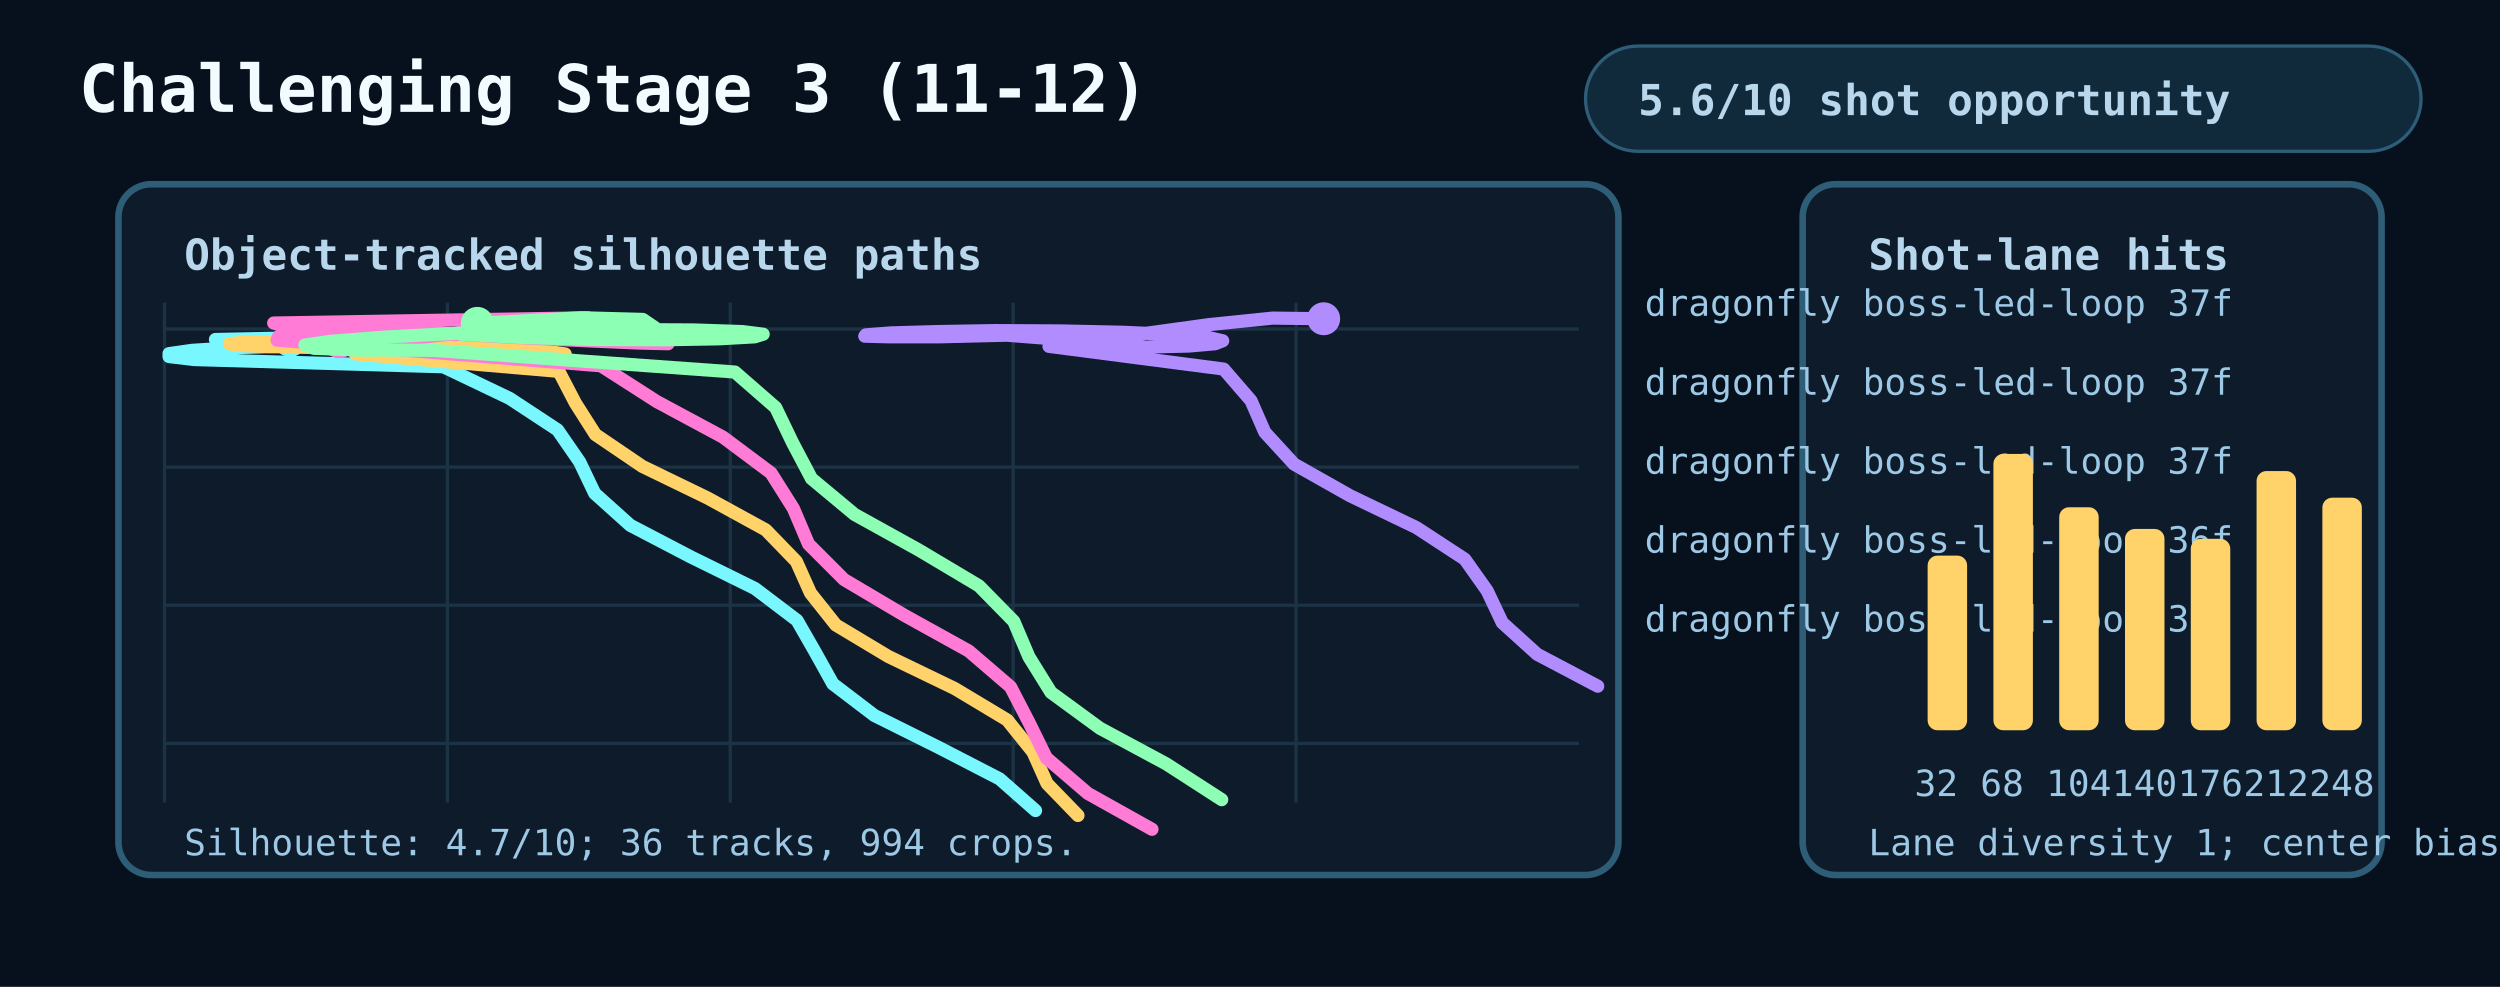
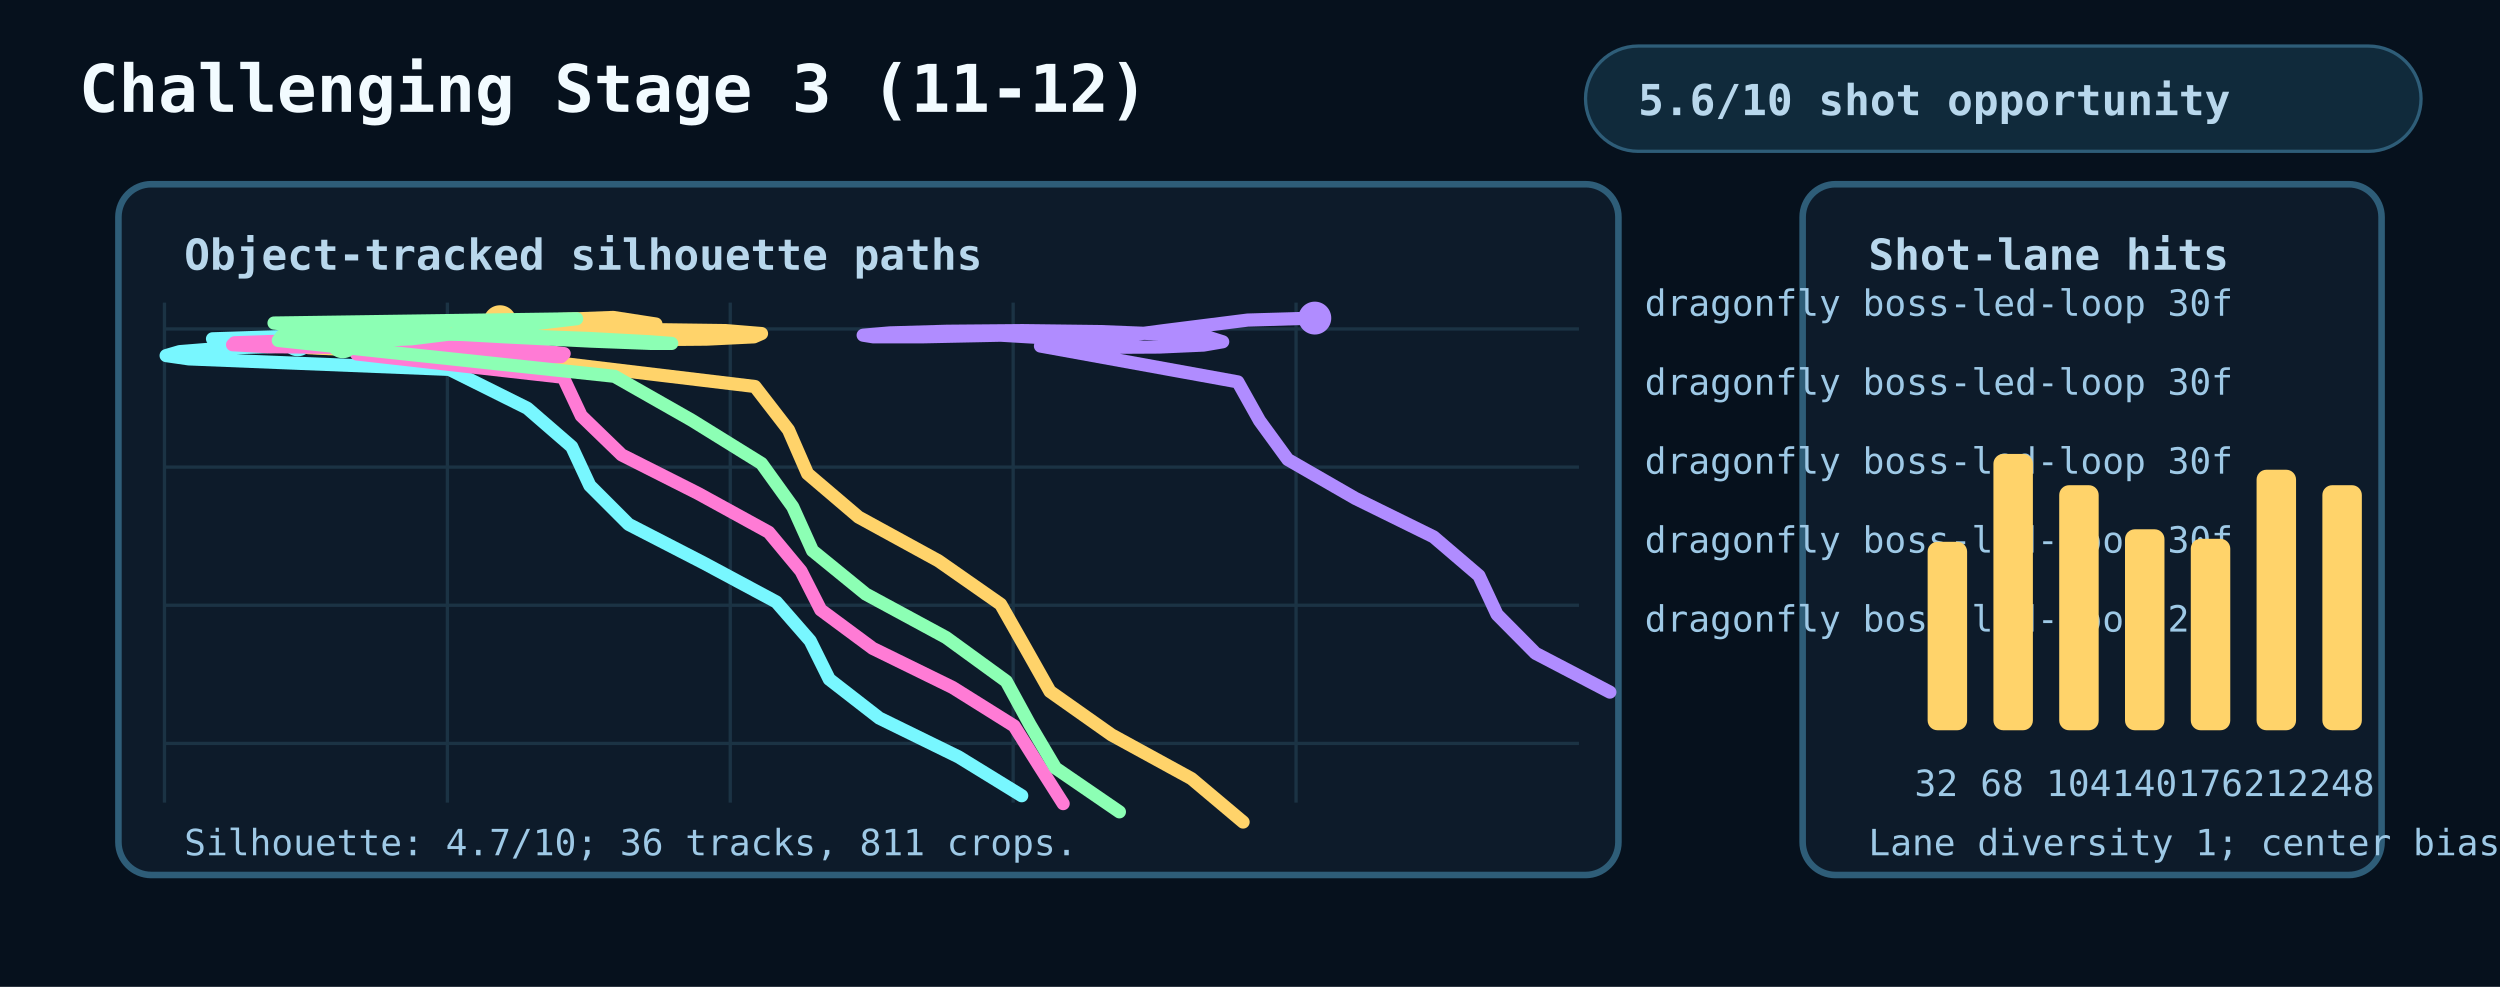
<svg xmlns="http://www.w3.org/2000/svg" width="760" height="300" viewBox="0 0 760 300" role="img" aria-labelledby="title desc">
  <style>
    .bg{fill:#06111d}.panel{fill:#0d1b2a;stroke:#2e5d78;stroke-width:2}.grid{stroke:#1b3344;stroke-width:1}.text{fill:#f2fbff;font:700 20px ui-monospace,Menlo,monospace}.small{fill:#b8d7ec;font:700 13px ui-monospace,Menlo,monospace}.tiny{fill:#9ec9e6;font:11px ui-monospace,Menlo,monospace}.pill{fill:#102a3b;stroke:#2e5d78}
  </style>
  <rect class="bg" x="0" y="0" width="760" height="300" />
  <text class="text" x="24" y="34">Challenging Stage 3 (11-12)</text>
  <rect class="pill" x="482" y="14" width="254" height="32" rx="16" />
  <text class="small" x="498" y="35">5.6/10 shot opportunity</text>
  <rect class="panel" x="36" y="56" width="456" height="210" rx="10" />
  <rect class="panel" x="548" y="56" width="176" height="210" rx="10" />
  <text class="small" x="56" y="82">Object-tracked silhouette paths</text>
  <text class="small" x="568" y="82">Shot-lane hits</text>
  <line class="grid" x1="50" y1="92" x2="50" y2="244" />
  <line class="grid" x1="136" y1="92" x2="136" y2="244" />
  <line class="grid" x1="222" y1="92" x2="222" y2="244" />
  <line class="grid" x1="308" y1="92" x2="308" y2="244" />
  <line class="grid" x1="394" y1="92" x2="394" y2="244" />
  <line class="grid" x1="50" y1="100" x2="480" y2="100" />
  <line class="grid" x1="50" y1="142" x2="480" y2="142" />
  <line class="grid" x1="50" y1="184" x2="480" y2="184" />
  <line class="grid" x1="50" y1="226" x2="480" y2="226" />
-   <polyline points="88.2,103.5 113,101 129.6,100.3 133.9,101.8 65.5,103.2 72.9,104.1 85.3,105.1 100.7,106 116.7,106.6 130.8,106.9 140.8,106.8 145.4,106.5 143.5,106 135.5,105.5 122.3,105.1 105.6,105 87.8,105.2 71.2,105.7 58.4,106.5 51.4,107.5 51.4,108.4 58.9,109.3 134.8,111.5 154.9,121.1 169.5,130.7 176.2,140.4 180.8,150 191.6,159.7 210,169.3 229.5,178.9 242.3,188.6 247.8,198.2 253.2,207.9 265.8,217.5 285.3,227.2 303.9,236.8 314.8,246.4" fill="none" stroke="#78f7ff" stroke-width="4" stroke-linecap="round" stroke-linejoin="round" />
-   <circle cx="88.2" cy="103.5" r="5" fill="#78f7ff" />
-   <text class="tiny" x="500" y="96" fill="#78f7ff">dragonfly boss-led-loop 37f</text>
-   <polyline points="128.6,102.3 129.9,105.3 126,107.4 123.4,107.5 99.9,105.6 82.7,105.4 72.4,105 69.7,104.5 74.6,104 85.9,103.8 102.1,103.8 120.6,104.2 139.1,104.8 155,105.8 166.4,106.8 171.8,107.6 170.9,108.3 163.9,108.8 152,108.8 137.2,108.6 121.7,108.1 108,107.6 169.9,112.9 174.9,122.5 181,132.1 195.3,141.8 215.1,151.4 232.8,161.1 242.1,170.7 246.4,180.3 254.1,190 270.1,199.6 290.2,209.3 306.2,218.9 314,228.6 318.3,238.2 327.7,247.9" fill="none" stroke="#ffd36a" stroke-width="4" stroke-linecap="round" stroke-linejoin="round" />
-   <circle cx="128.6" cy="102.3" r="5" fill="#ffd36a" />
-   <text class="tiny" x="500" y="120" fill="#ffd36a">dragonfly boss-led-loop 37f</text>
-   <polyline points="103.1,103.9 119.4,103.5 140.1,101.2 162,98.4 178.7,96.6 83.2,98.2 83.8,98.4 93.8,99 111.4,100 133.5,101.3 157,102.6 178.2,103.6 194.4,104.3 203.1,104.5 203.1,104.3 194.5,103.7 178.4,102.9 157.2,102.1 133.9,101.5 111.9,101.3 94.5,101.6 84.7,102.3 84.2,103.4 182.7,111.2 199.7,122.1 219.8,132.9 234.4,143.8 241.2,154.6 245.8,165.4 256.6,176.2 275,187.1 294.5,197.9 307.2,208.8 312.8,219.6 318.1,230.4 330.7,241.2 350.2,252.1" fill="none" stroke="#ff7bd5" stroke-width="4" stroke-linecap="round" stroke-linejoin="round" />
-   <circle cx="103.1" cy="103.9" r="5" fill="#ff7bd5" />
-   <text class="tiny" x="500" y="144" fill="#ff7bd5">dragonfly boss-led-loop 37f</text>
-   <polyline points="145.1,98.3 176.8,96.6 195.4,97.1 199.1,99.6 191,102.4 140.1,101.6 158.7,102.6 180.2,103.2 201.3,103.3 218.6,103 229.4,102.4 232,101.6 225.7,100.8 210.9,100.3 189.8,100.2 164.7,100.5 139.1,101.3 116.5,102.5 100.2,103.8 92.7,104.9 95.5,105.9 108.8,106.4 131.7,106.5 223.4,113.1 235.8,123.9 241,134.7 246.7,145.5 259.8,156.4 279.3,167.2 297.6,178.1 308.2,188.9 312.8,199.7 319.5,210.5 334.4,221.4 354.5,232.2 371.4,243.1" fill="none" stroke="#8cffb4" stroke-width="4" stroke-linecap="round" stroke-linejoin="round" />
-   <circle cx="145.1" cy="98.3" r="5" fill="#8cffb4" />
-   <text class="tiny" x="500" y="168" fill="#8cffb4">dragonfly boss-led-loop 36f</text>
-   <polyline points="402.4,96.9 386.9,96.7 367.4,98.7 346.4,101.6 329.2,103.7 306,101.9 285.3,102.4 270.4,102.4 262.9,102.2 263.2,101.8 270.8,101.2 284.7,100.8 302.6,100.5 322.3,100.6 341.2,101 356.8,101.7 367.4,102.6 371.7,103.6 369.4,104.5 361.4,105.2 348.8,105.5 334,105.6 318.9,105.3 372,112.2 380.3,121.8 384.5,131.4 393.4,141.1 410.4,150.7 430.6,160.4 445.3,170 452.1,179.6 456.7,189.3 467.3,198.9 485.7,208.6" fill="none" stroke="#b08cff" stroke-width="4" stroke-linecap="round" stroke-linejoin="round" />
-   <circle cx="402.4" cy="96.9" r="5" fill="#b08cff" />
-   <text class="tiny" x="500" y="192" fill="#b08cff">dragonfly boss-led-loop 34f</text>
-   <rect x="586" y="168.9" width="12" height="53.1" rx="3" fill="#ffd36a" />
+   <polyline points="90.5,103.3 119.3,100.5 133.5,100.8 64.6,103 72.6,104.1 88.2,105.3 107.6,106.2 126.2,106.8 139.8,106.8 145.4,106.5 141.7,105.8 129.1,105.3 109.9,105 88.2,105.2 68.3,105.8 54.6,106.9 50.5,108.1 57.4,109.1 136.6,112.3 160.3,124.1 173.8,135.8 179.3,147.6 191.1,159.4 214,171.2 236,183 246.3,194.8 252.1,206.5 267.3,218.3 291.4,230.1 310.6,241.9" fill="none" stroke="#78f7ff" stroke-width="4" stroke-linecap="round" stroke-linejoin="round" />
+   <circle cx="90.5" cy="103.3" r="5" fill="#78f7ff" />
+   <text class="tiny" x="500" y="96" fill="#78f7ff">dragonfly boss-led-loop 30f</text>
+   <polyline points="152,97.8 186.4,96.5 199.4,98.5 192.7,102.1 141.4,101.7 165,102.8 191.6,103.3 214.8,103.1 229.2,102.4 231.5,101.4 220.6,100.5 198.2,100.2 168.4,100.5 137.2,101.4 110.8,102.8 95,104.4 93.8,105.7 108.2,106.4 136.9,106.4 229.5,117.5 239.7,130.7 245.5,144 261,157.2 285.3,170.5 304.2,183.7 311.7,196.9 319.2,210.2 337.9,223.4 362.2,236.7 377.9,249.9" fill="none" stroke="#ffd36a" stroke-width="4" stroke-linecap="round" stroke-linejoin="round" />
+   <circle cx="152" cy="97.8" r="5" fill="#ffd36a" />
+   <text class="tiny" x="500" y="120" fill="#ffd36a">dragonfly boss-led-loop 30f</text>
+   <polyline points="129.6,102.9 128.6,106.3 123.9,107.7 102.8,105.6 81.6,105.4 70.7,104.8 71.3,104.2 82.6,103.8 101.4,103.8 124.2,104.3 146,105.2 162.9,106.4 171.5,107.5 170.6,108.4 160.7,108.8 144.4,108.7 125.6,108.2 108.4,107.6 171.2,114.7 176.7,126.4 189,138.3 212.2,150 233.7,161.8 243.5,173.6 249.5,185.4 265.3,197.1 289.6,209 308.3,220.7 315.7,232.5 323.2,244.3" fill="none" stroke="#ff7bd5" stroke-width="4" stroke-linecap="round" stroke-linejoin="round" />
+   <circle cx="129.6" cy="102.9" r="5" fill="#ff7bd5" />
+   <text class="tiny" x="500" y="144" fill="#ff7bd5">dragonfly boss-led-loop 30f</text>
+   <polyline points="104.2,103.9 125.1,103 151.7,99.7 175.3,96.9 83.3,98.2 85,98.4 100.2,99.4 124.9,100.8 153.5,102.4 179.6,103.7 197.9,104.4 204.2,104.4 197.6,103.9 179.2,102.9 153,101.9 124.6,101.4 100.2,101.4 85.6,102.2 84.6,103.5 186.8,114.4 210.2,127.7 231.5,140.9 241,154.1 247,167.4 263.2,180.6 287.6,193.8 305.9,207.1 313.1,220.3 320.9,233.5 340.3,246.8" fill="none" stroke="#8cffb4" stroke-width="4" stroke-linecap="round" stroke-linejoin="round" />
+   <circle cx="104.2" cy="103.9" r="5" fill="#8cffb4" />
+   <text class="tiny" x="500" y="168" fill="#8cffb4">dragonfly boss-led-loop 30f</text>
+   <polyline points="399.7,96.7 379.3,97.3 353.9,100.5 331.2,103.5 304.2,101.9 280.1,102.4 265.5,102.4 262.4,101.9 270.5,101.2 287.9,100.7 310.8,100.5 334.6,100.8 354.8,101.6 367.9,102.7 371.7,103.9 365.9,104.9 352.4,105.5 334.4,105.6 316.3,105.2 376.3,116.1 382.9,127.9 391.5,139.7 412,151.5 435.8,163.2 449.6,175 455.1,186.8 466.8,198.6 489.4,210.4" fill="none" stroke="#b08cff" stroke-width="4" stroke-linecap="round" stroke-linejoin="round" />
+   <circle cx="399.7" cy="96.7" r="5" fill="#b08cff" />
+   <text class="tiny" x="500" y="192" fill="#b08cff">dragonfly boss-led-loop 28f</text>
+   <rect x="586" y="164.7" width="12" height="57.3" rx="3" fill="#ffd36a" />
  <text class="tiny" x="582" y="242">32</text>
  <rect x="606" y="138" width="12" height="84" rx="3" fill="#ffd36a" />
  <text class="tiny" x="602" y="242">68</text>
-   <rect x="626" y="154.2" width="12" height="67.8" rx="3" fill="#ffd36a" />
+   <rect x="626" y="147.5" width="12" height="74.5" rx="3" fill="#ffd36a" />
  <text class="tiny" x="622" y="242">104</text>
-   <rect x="646" y="160.8" width="12" height="61.2" rx="3" fill="#ffd36a" />
+   <rect x="646" y="160.9" width="12" height="61.1" rx="3" fill="#ffd36a" />
  <text class="tiny" x="642" y="242">140</text>
  <rect x="666" y="163.8" width="12" height="58.2" rx="3" fill="#ffd36a" />
  <text class="tiny" x="662" y="242">176</text>
-   <rect x="686" y="143.2" width="12" height="78.8" rx="3" fill="#ffd36a" />
+   <rect x="686" y="142.8" width="12" height="79.2" rx="3" fill="#ffd36a" />
  <text class="tiny" x="682" y="242">212</text>
-   <rect x="706" y="151.3" width="12" height="70.7" rx="3" fill="#ffd36a" />
+   <rect x="706" y="147.5" width="12" height="74.5" rx="3" fill="#ffd36a" />
  <text class="tiny" x="702" y="242">248</text>
-   <text class="tiny" x="56" y="260">Silhouette: 4.7/10; 36 tracks, 994 crops.</text>
-   <text class="tiny" x="568" y="260">Lane diversity 1; center bias 0.129.</text>
+   <text class="tiny" x="56" y="260">Silhouette: 4.7/10; 36 tracks, 811 crops.</text>
+   <text class="tiny" x="568" y="260">Lane diversity 1; center bias 0.125.</text>
</svg>
